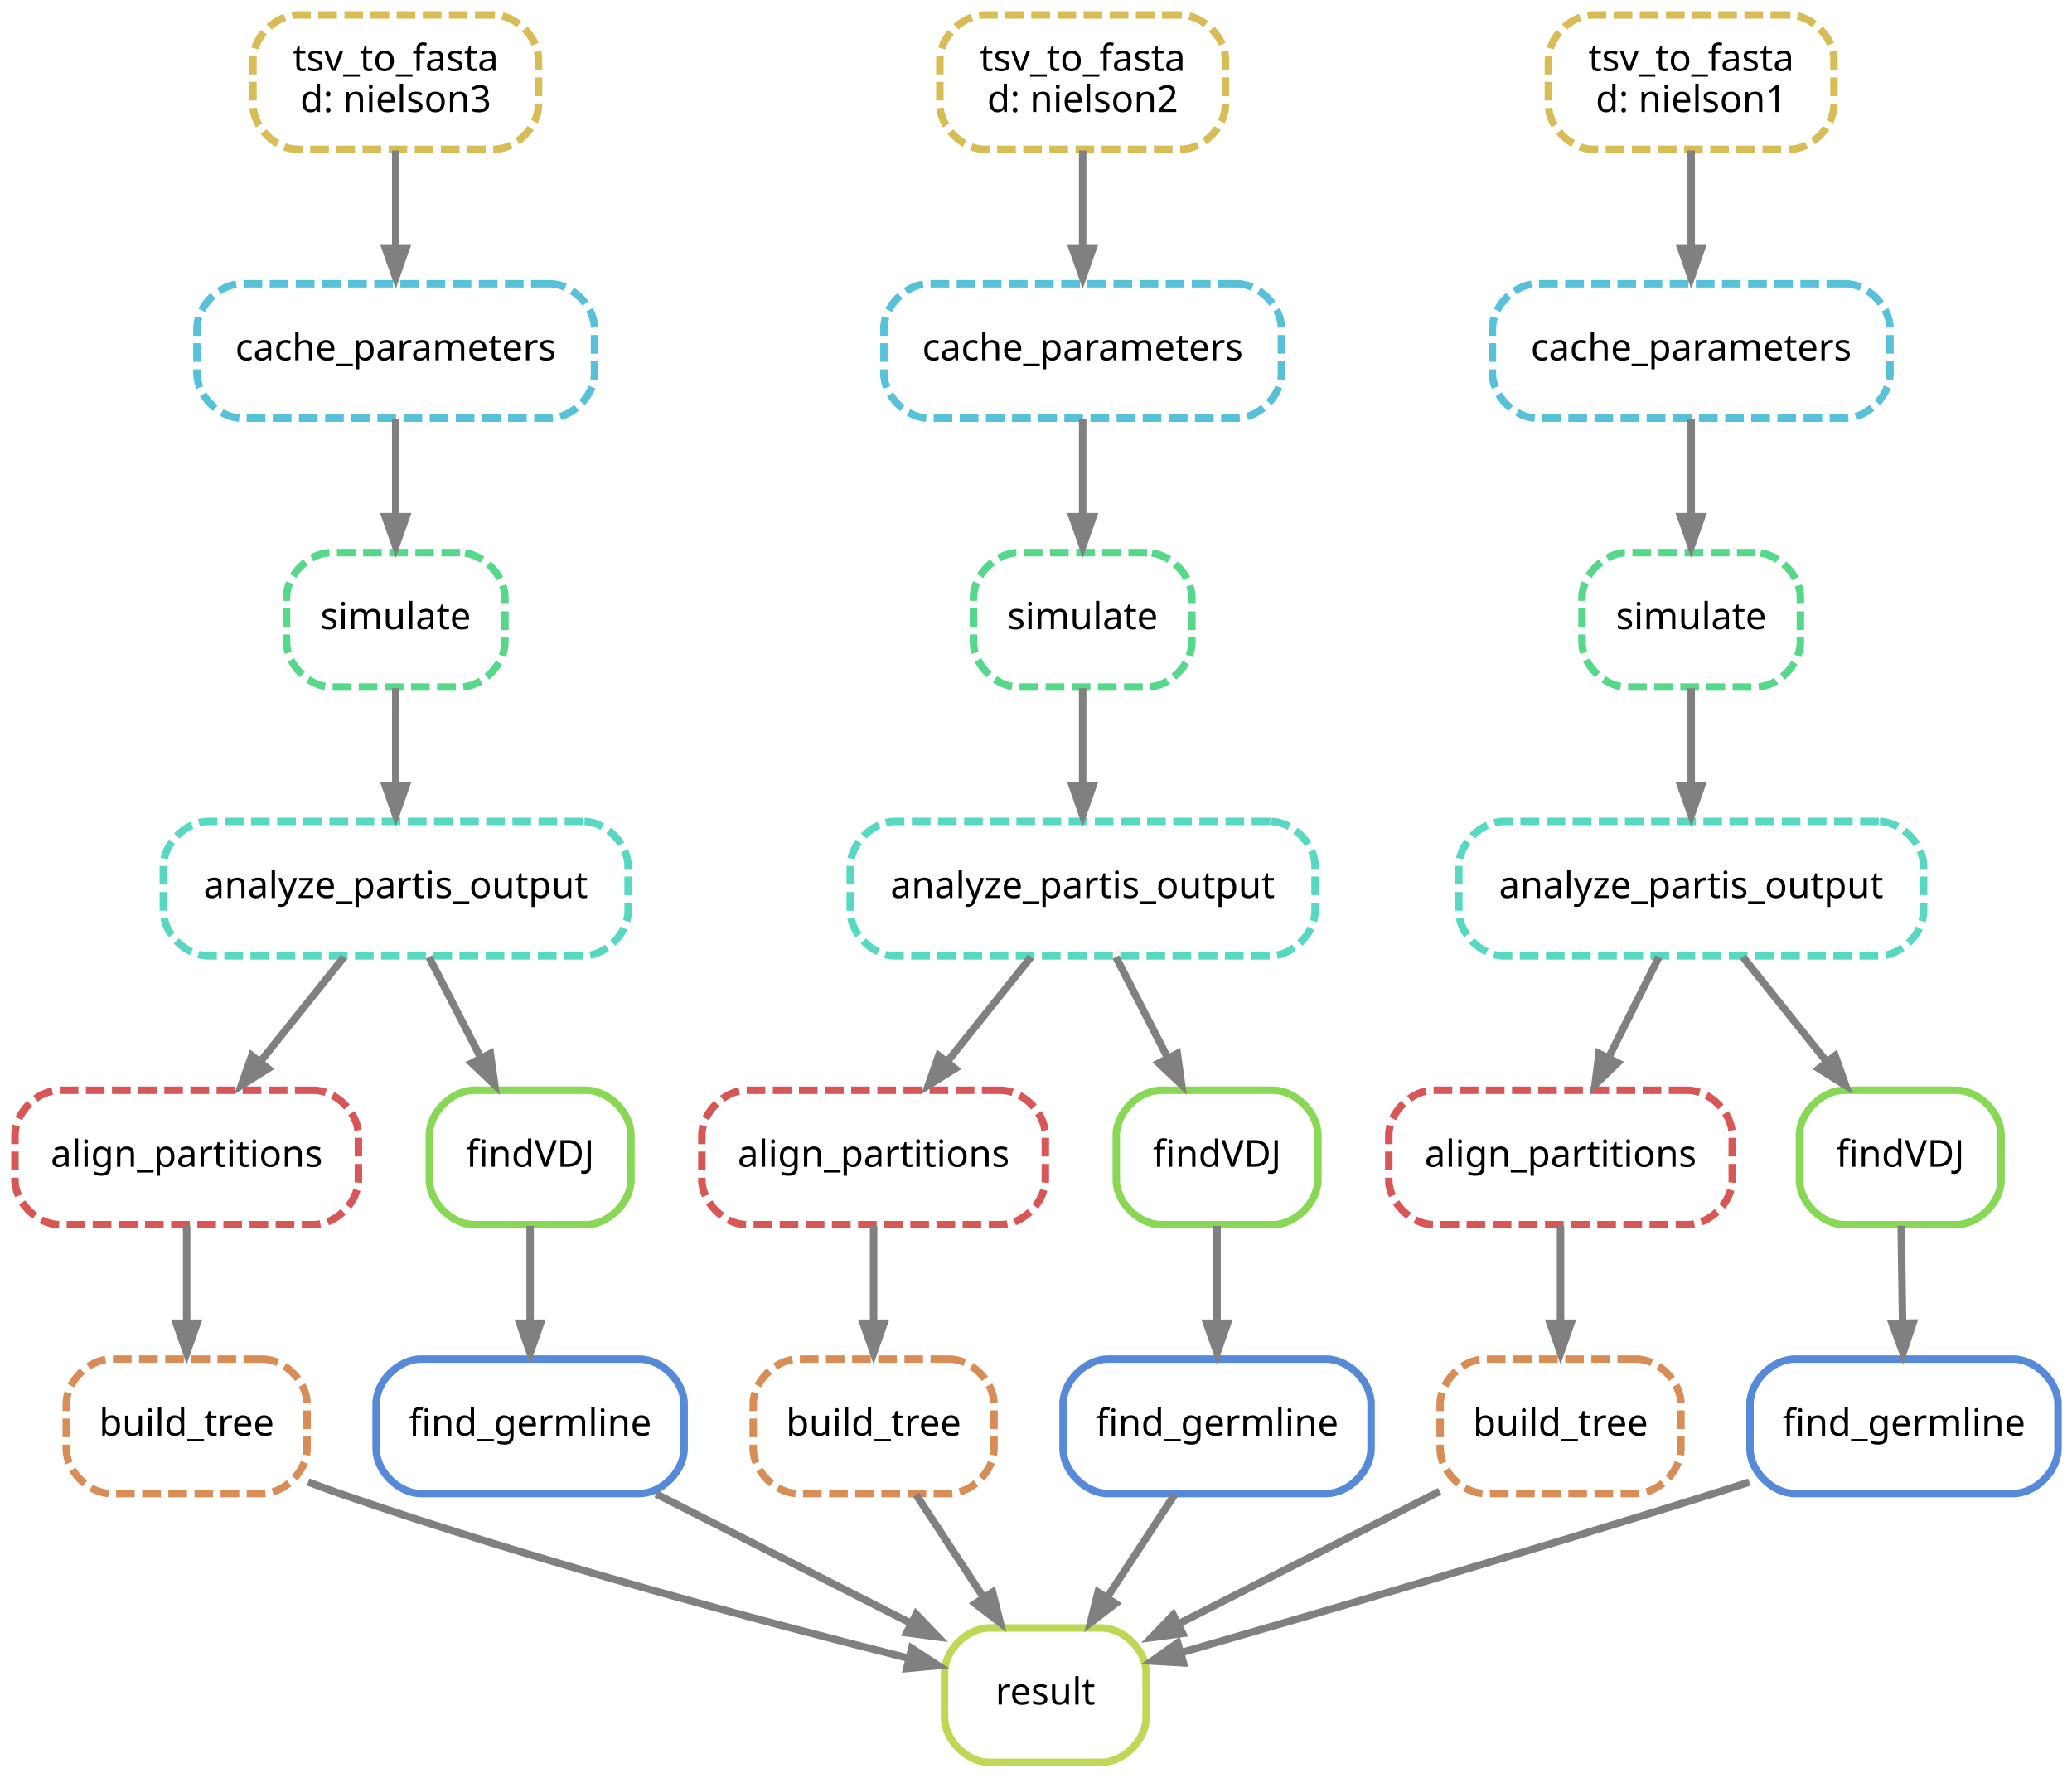
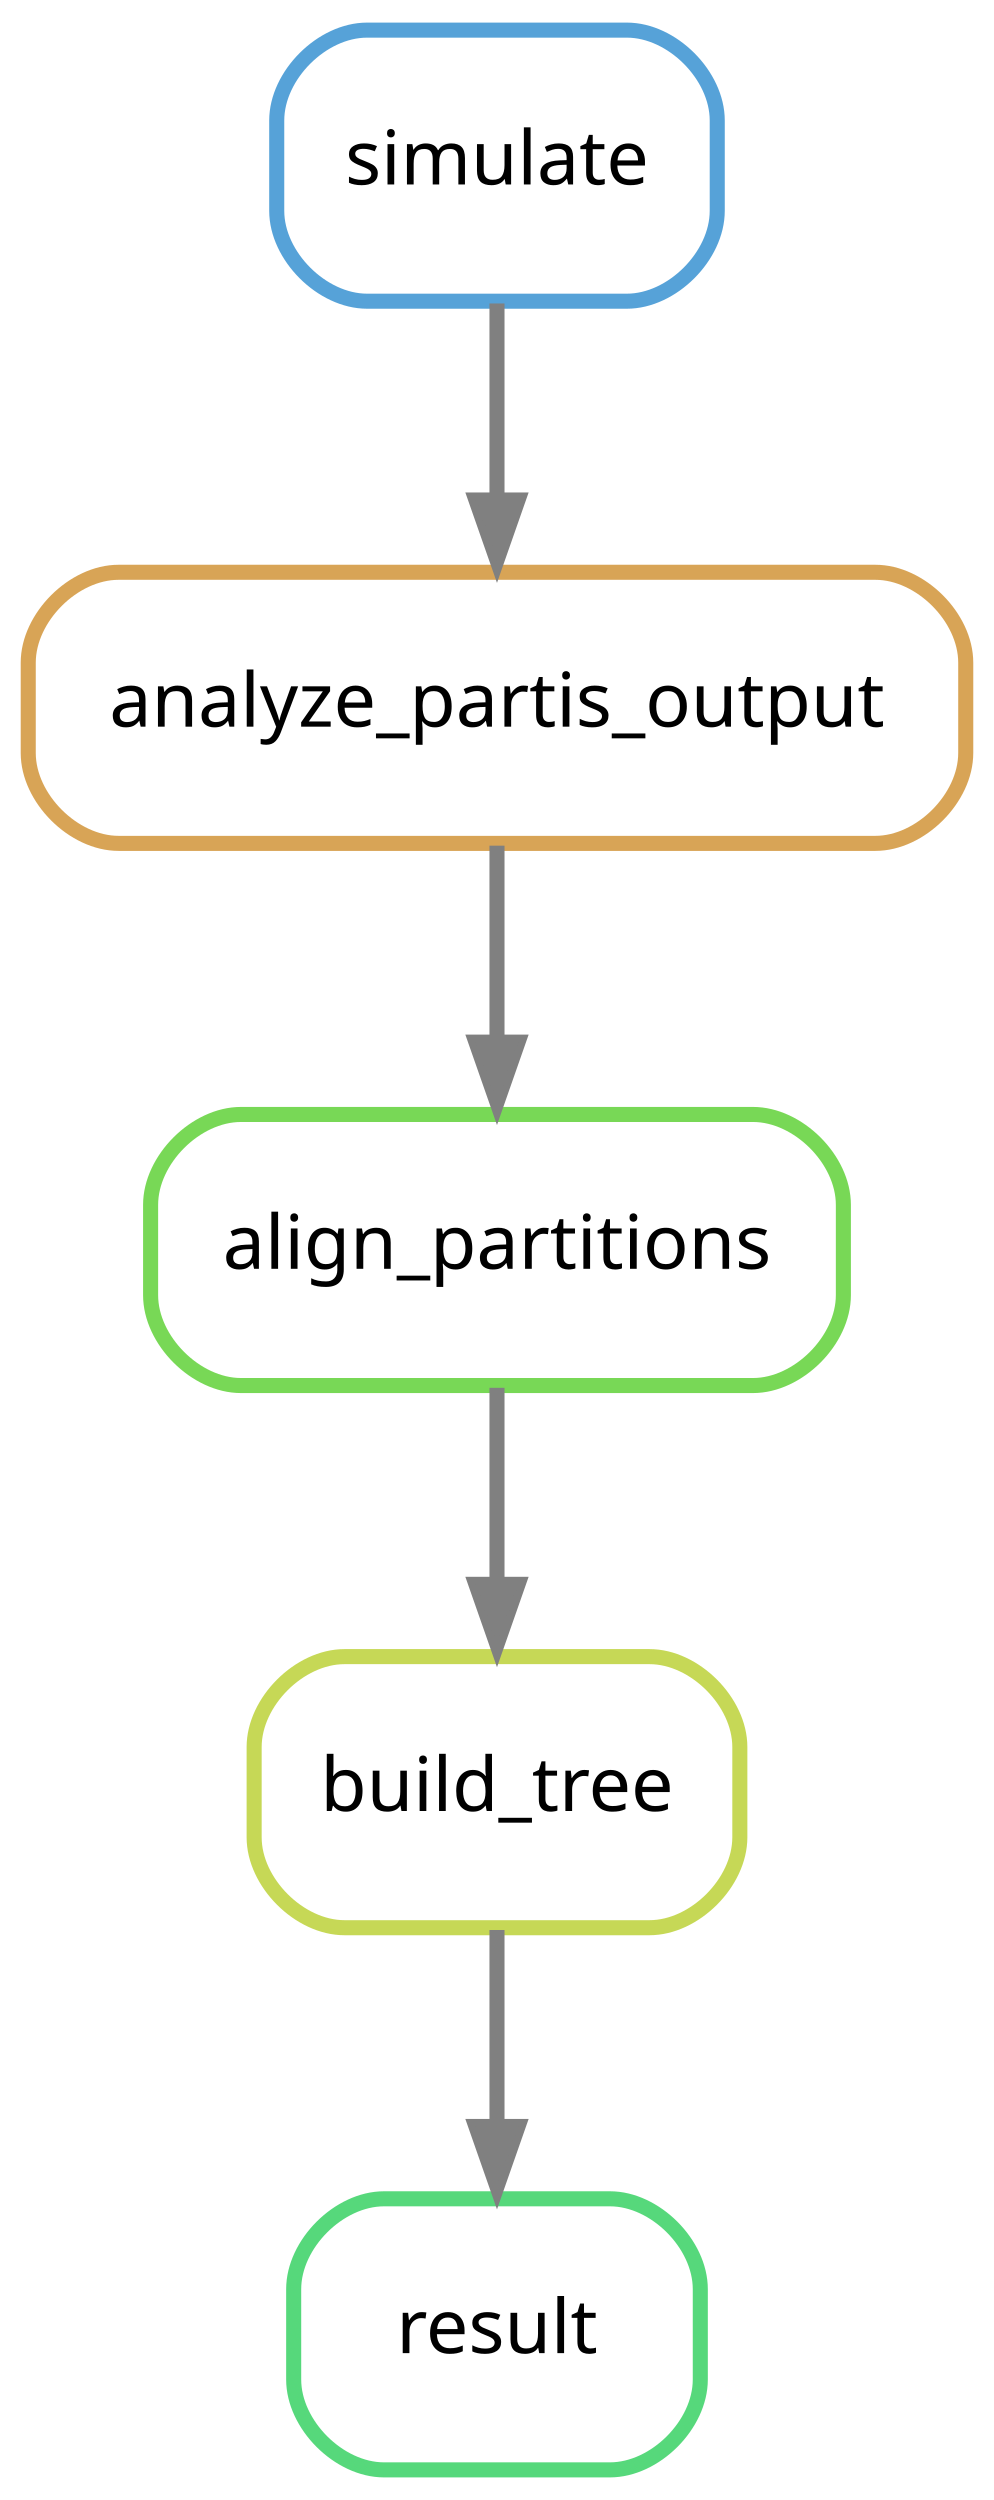
- <svg xmlns="http://www.w3.org/2000/svg" width="555pt" height="476pt" viewBox="0.00 0.00 555.00 476.00">
-   <g id="graph0" class="graph" transform="scale(1 1) rotate(0) translate(4 472)">
-     <polygon fill="white" stroke="white" points="-4,5 -4,-472 552,-472 552,5 -4,5" />
+ <svg xmlns="http://www.w3.org/2000/svg" width="132pt" height="332pt" viewBox="0.00 0.00 132.00 332.00">
+   <g id="graph0" class="graph" transform="scale(1 1) rotate(0) translate(4 328)">
+     <polygon fill="white" stroke="white" points="-4,5 -4,-328 129,-328 129,5 -4,5" />
    <g id="node1" class="node">
-       <path fill="none" stroke="#bed856" stroke-width="2" d="M291,-36C291,-36 261,-36 261,-36 255,-36 249,-30 249,-24 249,-24 249,-12 249,-12 249,-6 255,-0 261,-0 261,-0 291,-0 291,-0 297,-0 303,-6 303,-12 303,-12 303,-24 303,-24 303,-30 297,-36 291,-36" />
-       <text text-anchor="middle" x="276" y="-15.5" font-family="sans" font-size="10.00">result</text>
+       <path fill="none" stroke="#56d87b" stroke-width="2" d="M77,-36C77,-36 47,-36 47,-36 41,-36 35,-30 35,-24 35,-24 35,-12 35,-12 35,-6 41,-0 47,-0 47,-0 77,-0 77,-0 83,-0 89,-6 89,-12 89,-12 89,-24 89,-24 89,-30 83,-36 77,-36" />
+       <text text-anchor="middle" x="62" y="-15.5" font-family="sans" font-size="10.00">result</text>
    </g>
    <g id="node2" class="node">
-       <path fill="none" stroke="#d88d56" stroke-width="2" stroke-dasharray="5,2" d="M66.25,-108C66.25,-108 25.75,-108 25.75,-108 19.75,-108 13.75,-102 13.75,-96 13.75,-96 13.75,-84 13.75,-84 13.75,-78 19.75,-72 25.75,-72 25.75,-72 66.25,-72 66.25,-72 72.25,-72 78.25,-78 78.25,-84 78.25,-84 78.25,-96 78.25,-96 78.25,-102 72.25,-108 66.25,-108" />
-       <text text-anchor="middle" x="46" y="-87.5" font-family="sans" font-size="10.00">build_tree</text>
+       <path fill="none" stroke="#c6d856" stroke-width="2" d="M82.25,-108C82.25,-108 41.75,-108 41.75,-108 35.75,-108 29.75,-102 29.75,-96 29.75,-96 29.75,-84 29.75,-84 29.75,-78 35.75,-72 41.75,-72 41.75,-72 82.25,-72 82.25,-72 88.25,-72 94.25,-78 94.25,-84 94.25,-84 94.25,-96 94.25,-96 94.25,-102 88.25,-108 82.25,-108" />
+       <text text-anchor="middle" x="62" y="-87.5" font-family="sans" font-size="10.00">build_tree</text>
    </g>
    <g id="edge1" class="edge">
-       <path fill="none" stroke="grey" stroke-width="2" d="M78.538,-75.096C81.384,-74.006 84.233,-72.958 87,-72 139.029,-53.991 200.664,-37.603 239.057,-27.964" />
-       <polygon fill="grey" stroke="grey" points="239.912,-31.358 248.77,-25.545 238.22,-24.565 239.912,-31.358" />
+       <path fill="none" stroke="grey" stroke-width="2" d="M62,-71.697C62,-63.983 62,-54.712 62,-46.112" />
+       <polygon fill="grey" stroke="grey" points="65.5,-46.104 62,-36.104 58.5,-46.104 65.5,-46.104" />
    </g>
    <g id="node3" class="node">
-       <path fill="none" stroke="#d85656" stroke-width="2" stroke-dasharray="5,2" d="M80,-180C80,-180 12,-180 12,-180 6,-180 0,-174 0,-168 0,-168 0,-156 0,-156 0,-150 6,-144 12,-144 12,-144 80,-144 80,-144 86,-144 92,-150 92,-156 92,-156 92,-168 92,-168 92,-174 86,-180 80,-180" />
-       <text text-anchor="middle" x="46" y="-159.5" font-family="sans" font-size="10.00">align_partitions</text>
+       <path fill="none" stroke="#78d856" stroke-width="2" d="M96,-180C96,-180 28,-180 28,-180 22,-180 16,-174 16,-168 16,-168 16,-156 16,-156 16,-150 22,-144 28,-144 28,-144 96,-144 96,-144 102,-144 108,-150 108,-156 108,-156 108,-168 108,-168 108,-174 102,-180 96,-180" />
+       <text text-anchor="middle" x="62" y="-159.5" font-family="sans" font-size="10.00">align_partitions</text>
    </g>
-     <g id="edge7" class="edge">
-       <path fill="none" stroke="grey" stroke-width="2" d="M46,-143.697C46,-135.983 46,-126.712 46,-118.112" />
-       <polygon fill="grey" stroke="grey" points="49.5,-118.104 46,-108.104 42.5,-118.104 49.5,-118.104" />
+     <g id="edge2" class="edge">
+       <path fill="none" stroke="grey" stroke-width="2" d="M62,-143.697C62,-135.983 62,-126.712 62,-118.112" />
+       <polygon fill="grey" stroke="grey" points="65.5,-118.104 62,-108.104 58.5,-118.104 65.5,-118.104" />
    </g>
    <g id="node4" class="node">
-       <path fill="none" stroke="#56d8c1" stroke-width="2" stroke-dasharray="5,2" d="M152.25,-252C152.25,-252 51.75,-252 51.75,-252 45.75,-252 39.75,-246 39.75,-240 39.75,-240 39.75,-228 39.75,-228 39.75,-222 45.75,-216 51.75,-216 51.75,-216 152.25,-216 152.25,-216 158.25,-216 164.25,-222 164.25,-228 164.25,-228 164.25,-240 164.25,-240 164.25,-246 158.25,-252 152.25,-252" />
-       <text text-anchor="middle" x="102" y="-231.5" font-family="sans" font-size="10.00">analyze_partis_output</text>
+       <path fill="none" stroke="#d8a456" stroke-width="2" d="M112.25,-252C112.25,-252 11.75,-252 11.75,-252 5.75,-252 -0.25,-246 -0.25,-240 -0.25,-240 -0.25,-228 -0.25,-228 -0.25,-222 5.75,-216 11.75,-216 11.75,-216 112.25,-216 112.25,-216 118.25,-216 124.25,-222 124.25,-228 124.25,-228 124.25,-240 124.25,-240 124.25,-246 118.25,-252 112.25,-252" />
+       <text text-anchor="middle" x="62" y="-231.5" font-family="sans" font-size="10.00">analyze_partis_output</text>
    </g>
-     <g id="edge8" class="edge">
-       <path fill="none" stroke="grey" stroke-width="2" d="M88.157,-215.697C81.511,-207.389 73.422,-197.277 66.113,-188.141" />
-       <polygon fill="grey" stroke="grey" points="68.663,-185.727 59.684,-180.104 63.197,-190.099 68.663,-185.727" />
-     </g>
-     <g id="node21" class="node">
-       <path fill="none" stroke="#88d856" stroke-width="2" d="M153,-180C153,-180 123,-180 123,-180 117,-180 111,-174 111,-168 111,-168 111,-156 111,-156 111,-150 117,-144 123,-144 123,-144 153,-144 153,-144 159,-144 165,-150 165,-156 165,-156 165,-168 165,-168 165,-174 159,-180 153,-180" />
-       <text text-anchor="middle" x="138" y="-159.5" font-family="sans" font-size="10.00">findVDJ</text>
-     </g>
-     <g id="edge23" class="edge">
-       <path fill="none" stroke="grey" stroke-width="2" d="M110.899,-215.697C114.997,-207.728 119.949,-198.1 124.493,-189.264" />
-       <polygon fill="grey" stroke="grey" points="127.742,-190.598 129.203,-180.104 121.517,-187.396 127.742,-190.598" />
+     <g id="edge3" class="edge">
+       <path fill="none" stroke="grey" stroke-width="2" d="M62,-215.697C62,-207.983 62,-198.712 62,-190.112" />
+       <polygon fill="grey" stroke="grey" points="65.5,-190.104 62,-180.104 58.5,-190.104 65.5,-190.104" />
    </g>
    <g id="node5" class="node">
-       <path fill="none" stroke="#56d88a" stroke-width="2" stroke-dasharray="5,2" d="M119.25,-324C119.25,-324 84.75,-324 84.75,-324 78.75,-324 72.75,-318 72.75,-312 72.75,-312 72.75,-300 72.75,-300 72.75,-294 78.75,-288 84.75,-288 84.75,-288 119.25,-288 119.25,-288 125.25,-288 131.25,-294 131.25,-300 131.25,-300 131.25,-312 131.25,-312 131.25,-318 125.25,-324 119.25,-324" />
-       <text text-anchor="middle" x="102" y="-303.5" font-family="sans" font-size="10.00">simulate</text>
-     </g>
-     <g id="edge9" class="edge">
-       <path fill="none" stroke="grey" stroke-width="2" d="M102,-287.697C102,-279.983 102,-270.712 102,-262.112" />
-       <polygon fill="grey" stroke="grey" points="105.5,-262.104 102,-252.104 98.5,-262.104 105.5,-262.104" />
-     </g>
-     <g id="node6" class="node">
-       <path fill="none" stroke="#56c1d8" stroke-width="2" stroke-dasharray="5,2" d="M143.25,-396C143.25,-396 60.75,-396 60.75,-396 54.75,-396 48.75,-390 48.75,-384 48.75,-384 48.75,-372 48.75,-372 48.75,-366 54.75,-360 60.75,-360 60.75,-360 143.25,-360 143.25,-360 149.25,-360 155.25,-366 155.25,-372 155.25,-372 155.25,-384 155.25,-384 155.25,-390 149.25,-396 143.25,-396" />
-       <text text-anchor="middle" x="102" y="-375.5" font-family="sans" font-size="10.00">cache_parameters</text>
-     </g>
-     <g id="edge10" class="edge">
-       <path fill="none" stroke="grey" stroke-width="2" d="M102,-359.697C102,-351.983 102,-342.712 102,-334.112" />
-       <polygon fill="grey" stroke="grey" points="105.5,-334.104 102,-324.104 98.5,-334.104 105.5,-334.104" />
-     </g>
-     <g id="node7" class="node">
-       <path fill="none" stroke="#d8bc56" stroke-width="2" stroke-dasharray="5,2" d="M128.25,-468C128.25,-468 75.75,-468 75.75,-468 69.75,-468 63.75,-462 63.75,-456 63.75,-456 63.75,-444 63.75,-444 63.75,-438 69.75,-432 75.75,-432 75.75,-432 128.25,-432 128.25,-432 134.25,-432 140.25,-438 140.25,-444 140.25,-444 140.25,-456 140.25,-456 140.25,-462 134.25,-468 128.25,-468" />
-       <text text-anchor="middle" x="102" y="-453" font-family="sans" font-size="10.00">tsv_to_fasta</text>
-       <text text-anchor="middle" x="102" y="-442" font-family="sans" font-size="10.00">d: nielson3</text>
-     </g>
-     <g id="edge11" class="edge">
-       <path fill="none" stroke="grey" stroke-width="2" d="M102,-431.697C102,-423.983 102,-414.712 102,-406.112" />
-       <polygon fill="grey" stroke="grey" points="105.5,-406.104 102,-396.104 98.5,-406.104 105.5,-406.104" />
-     </g>
-     <g id="node8" class="node">
-       <path fill="none" stroke="#d88d56" stroke-width="2" stroke-dasharray="5,2" d="M250.25,-108C250.25,-108 209.75,-108 209.75,-108 203.75,-108 197.75,-102 197.75,-96 197.75,-96 197.75,-84 197.75,-84 197.75,-78 203.75,-72 209.75,-72 209.75,-72 250.25,-72 250.25,-72 256.25,-72 262.25,-78 262.25,-84 262.25,-84 262.25,-96 262.25,-96 262.25,-102 256.25,-108 250.25,-108" />
-       <text text-anchor="middle" x="230" y="-87.5" font-family="sans" font-size="10.00">build_tree</text>
-     </g>
-     <g id="edge2" class="edge">
-       <path fill="none" stroke="grey" stroke-width="2" d="M241.371,-71.697C246.718,-63.559 253.204,-53.689 259.111,-44.701" />
-       <polygon fill="grey" stroke="grey" points="262.193,-46.383 264.76,-36.104 256.343,-42.539 262.193,-46.383" />
-     </g>
-     <g id="node9" class="node">
-       <path fill="none" stroke="#d85656" stroke-width="2" stroke-dasharray="5,2" d="M264,-180C264,-180 196,-180 196,-180 190,-180 184,-174 184,-168 184,-168 184,-156 184,-156 184,-150 190,-144 196,-144 196,-144 264,-144 264,-144 270,-144 276,-150 276,-156 276,-156 276,-168 276,-168 276,-174 270,-180 264,-180" />
-       <text text-anchor="middle" x="230" y="-159.5" font-family="sans" font-size="10.00">align_partitions</text>
-     </g>
-     <g id="edge12" class="edge">
-       <path fill="none" stroke="grey" stroke-width="2" d="M230,-143.697C230,-135.983 230,-126.712 230,-118.112" />
-       <polygon fill="grey" stroke="grey" points="233.5,-118.104 230,-108.104 226.5,-118.104 233.5,-118.104" />
-     </g>
-     <g id="node10" class="node">
-       <path fill="none" stroke="#56d8c1" stroke-width="2" stroke-dasharray="5,2" d="M336.25,-252C336.25,-252 235.75,-252 235.75,-252 229.75,-252 223.75,-246 223.75,-240 223.75,-240 223.75,-228 223.75,-228 223.75,-222 229.75,-216 235.75,-216 235.75,-216 336.25,-216 336.25,-216 342.25,-216 348.25,-222 348.25,-228 348.25,-228 348.25,-240 348.25,-240 348.25,-246 342.25,-252 336.25,-252" />
-       <text text-anchor="middle" x="286" y="-231.5" font-family="sans" font-size="10.00">analyze_partis_output</text>
-     </g>
-     <g id="edge13" class="edge">
-       <path fill="none" stroke="grey" stroke-width="2" d="M272.157,-215.697C265.511,-207.389 257.422,-197.277 250.113,-188.141" />
-       <polygon fill="grey" stroke="grey" points="252.664,-185.727 243.683,-180.104 247.197,-190.099 252.664,-185.727" />
-     </g>
-     <g id="node23" class="node">
-       <path fill="none" stroke="#88d856" stroke-width="2" d="M337,-180C337,-180 307,-180 307,-180 301,-180 295,-174 295,-168 295,-168 295,-156 295,-156 295,-150 301,-144 307,-144 307,-144 337,-144 337,-144 343,-144 349,-150 349,-156 349,-156 349,-168 349,-168 349,-174 343,-180 337,-180" />
-       <text text-anchor="middle" x="322" y="-159.5" font-family="sans" font-size="10.00">findVDJ</text>
-     </g>
-     <g id="edge25" class="edge">
-       <path fill="none" stroke="grey" stroke-width="2" d="M294.899,-215.697C298.997,-207.728 303.949,-198.1 308.493,-189.264" />
-       <polygon fill="grey" stroke="grey" points="311.742,-190.598 313.203,-180.104 305.517,-187.396 311.742,-190.598" />
-     </g>
-     <g id="node11" class="node">
-       <path fill="none" stroke="#56d88a" stroke-width="2" stroke-dasharray="5,2" d="M303.25,-324C303.25,-324 268.75,-324 268.75,-324 262.75,-324 256.75,-318 256.75,-312 256.75,-312 256.75,-300 256.75,-300 256.75,-294 262.75,-288 268.75,-288 268.75,-288 303.25,-288 303.25,-288 309.25,-288 315.25,-294 315.25,-300 315.25,-300 315.25,-312 315.25,-312 315.25,-318 309.25,-324 303.25,-324" />
-       <text text-anchor="middle" x="286" y="-303.5" font-family="sans" font-size="10.00">simulate</text>
-     </g>
-     <g id="edge14" class="edge">
-       <path fill="none" stroke="grey" stroke-width="2" d="M286,-287.697C286,-279.983 286,-270.712 286,-262.112" />
-       <polygon fill="grey" stroke="grey" points="289.5,-262.104 286,-252.104 282.5,-262.104 289.5,-262.104" />
-     </g>
-     <g id="node12" class="node">
-       <path fill="none" stroke="#56c1d8" stroke-width="2" stroke-dasharray="5,2" d="M327.25,-396C327.25,-396 244.75,-396 244.75,-396 238.75,-396 232.75,-390 232.75,-384 232.75,-384 232.75,-372 232.75,-372 232.75,-366 238.75,-360 244.75,-360 244.75,-360 327.25,-360 327.25,-360 333.25,-360 339.25,-366 339.25,-372 339.25,-372 339.25,-384 339.25,-384 339.25,-390 333.25,-396 327.25,-396" />
-       <text text-anchor="middle" x="286" y="-375.5" font-family="sans" font-size="10.00">cache_parameters</text>
-     </g>
-     <g id="edge15" class="edge">
-       <path fill="none" stroke="grey" stroke-width="2" d="M286,-359.697C286,-351.983 286,-342.712 286,-334.112" />
-       <polygon fill="grey" stroke="grey" points="289.5,-334.104 286,-324.104 282.5,-334.104 289.5,-334.104" />
-     </g>
-     <g id="node13" class="node">
-       <path fill="none" stroke="#d8bc56" stroke-width="2" stroke-dasharray="5,2" d="M312.25,-468C312.25,-468 259.75,-468 259.75,-468 253.75,-468 247.75,-462 247.75,-456 247.75,-456 247.75,-444 247.75,-444 247.75,-438 253.75,-432 259.75,-432 259.75,-432 312.25,-432 312.25,-432 318.25,-432 324.25,-438 324.25,-444 324.25,-444 324.25,-456 324.25,-456 324.25,-462 318.25,-468 312.25,-468" />
-       <text text-anchor="middle" x="286" y="-453" font-family="sans" font-size="10.00">tsv_to_fasta</text>
-       <text text-anchor="middle" x="286" y="-442" font-family="sans" font-size="10.00">d: nielson2</text>
-     </g>
-     <g id="edge16" class="edge">
-       <path fill="none" stroke="grey" stroke-width="2" d="M286,-431.697C286,-423.983 286,-414.712 286,-406.112" />
-       <polygon fill="grey" stroke="grey" points="289.5,-406.104 286,-396.104 282.5,-406.104 289.5,-406.104" />
-     </g>
-     <g id="node14" class="node">
-       <path fill="none" stroke="#d88d56" stroke-width="2" stroke-dasharray="5,2" d="M434.25,-108C434.25,-108 393.75,-108 393.75,-108 387.75,-108 381.75,-102 381.75,-96 381.75,-96 381.75,-84 381.75,-84 381.75,-78 387.75,-72 393.75,-72 393.75,-72 434.25,-72 434.25,-72 440.25,-72 446.25,-78 446.25,-84 446.25,-84 446.25,-96 446.25,-96 446.25,-102 440.25,-108 434.25,-108" />
-       <text text-anchor="middle" x="414" y="-87.5" font-family="sans" font-size="10.00">build_tree</text>
-     </g>
-     <g id="edge3" class="edge">
-       <path fill="none" stroke="grey" stroke-width="2" d="M381.645,-72.588C360.826,-62.028 333.738,-48.287 312.203,-37.364" />
-       <polygon fill="grey" stroke="grey" points="313.547,-34.121 303.046,-32.719 310.381,-40.364 313.547,-34.121" />
-     </g>
-     <g id="node15" class="node">
-       <path fill="none" stroke="#d85656" stroke-width="2" stroke-dasharray="5,2" d="M448,-180C448,-180 380,-180 380,-180 374,-180 368,-174 368,-168 368,-168 368,-156 368,-156 368,-150 374,-144 380,-144 380,-144 448,-144 448,-144 454,-144 460,-150 460,-156 460,-156 460,-168 460,-168 460,-174 454,-180 448,-180" />
-       <text text-anchor="middle" x="414" y="-159.5" font-family="sans" font-size="10.00">align_partitions</text>
-     </g>
-     <g id="edge17" class="edge">
-       <path fill="none" stroke="grey" stroke-width="2" d="M414,-143.697C414,-135.983 414,-126.712 414,-118.112" />
-       <polygon fill="grey" stroke="grey" points="417.5,-118.104 414,-108.104 410.5,-118.104 417.5,-118.104" />
-     </g>
-     <g id="node16" class="node">
-       <path fill="none" stroke="#56d8c1" stroke-width="2" stroke-dasharray="5,2" d="M499.25,-252C499.25,-252 398.75,-252 398.75,-252 392.75,-252 386.75,-246 386.75,-240 386.75,-240 386.75,-228 386.75,-228 386.75,-222 392.75,-216 398.75,-216 398.75,-216 499.25,-216 499.25,-216 505.25,-216 511.25,-222 511.25,-228 511.25,-228 511.25,-240 511.25,-240 511.25,-246 505.25,-252 499.25,-252" />
-       <text text-anchor="middle" x="449" y="-231.5" font-family="sans" font-size="10.00">analyze_partis_output</text>
-     </g>
-     <g id="edge18" class="edge">
-       <path fill="none" stroke="grey" stroke-width="2" d="M440.348,-215.697C436.364,-207.728 431.55,-198.1 427.132,-189.264" />
-       <polygon fill="grey" stroke="grey" points="430.155,-187.483 422.552,-180.104 423.894,-190.614 430.155,-187.483" />
-     </g>
-     <g id="node25" class="node">
-       <path fill="none" stroke="#88d856" stroke-width="2" d="M520,-180C520,-180 490,-180 490,-180 484,-180 478,-174 478,-168 478,-168 478,-156 478,-156 478,-150 484,-144 490,-144 490,-144 520,-144 520,-144 526,-144 532,-150 532,-156 532,-156 532,-168 532,-168 532,-174 526,-180 520,-180" />
-       <text text-anchor="middle" x="505" y="-159.5" font-family="sans" font-size="10.00">findVDJ</text>
-     </g>
-     <g id="edge27" class="edge">
-       <path fill="none" stroke="grey" stroke-width="2" d="M462.843,-215.697C469.489,-207.389 477.578,-197.277 484.887,-188.141" />
-       <polygon fill="grey" stroke="grey" points="487.803,-190.099 491.317,-180.104 482.336,-185.727 487.803,-190.099" />
-     </g>
-     <g id="node17" class="node">
-       <path fill="none" stroke="#56d88a" stroke-width="2" stroke-dasharray="5,2" d="M466.25,-324C466.25,-324 431.75,-324 431.75,-324 425.75,-324 419.75,-318 419.75,-312 419.75,-312 419.75,-300 419.75,-300 419.75,-294 425.75,-288 431.75,-288 431.75,-288 466.25,-288 466.25,-288 472.25,-288 478.25,-294 478.25,-300 478.25,-300 478.25,-312 478.25,-312 478.25,-318 472.25,-324 466.25,-324" />
-       <text text-anchor="middle" x="449" y="-303.5" font-family="sans" font-size="10.00">simulate</text>
-     </g>
-     <g id="edge19" class="edge">
-       <path fill="none" stroke="grey" stroke-width="2" d="M449,-287.697C449,-279.983 449,-270.712 449,-262.112" />
-       <polygon fill="grey" stroke="grey" points="452.5,-262.104 449,-252.104 445.5,-262.104 452.5,-262.104" />
-     </g>
-     <g id="node18" class="node">
-       <path fill="none" stroke="#56c1d8" stroke-width="2" stroke-dasharray="5,2" d="M490.25,-396C490.25,-396 407.75,-396 407.75,-396 401.75,-396 395.75,-390 395.75,-384 395.75,-384 395.75,-372 395.75,-372 395.75,-366 401.75,-360 407.75,-360 407.75,-360 490.25,-360 490.25,-360 496.25,-360 502.25,-366 502.25,-372 502.25,-372 502.25,-384 502.25,-384 502.25,-390 496.25,-396 490.25,-396" />
-       <text text-anchor="middle" x="449" y="-375.5" font-family="sans" font-size="10.00">cache_parameters</text>
-     </g>
-     <g id="edge20" class="edge">
-       <path fill="none" stroke="grey" stroke-width="2" d="M449,-359.697C449,-351.983 449,-342.712 449,-334.112" />
-       <polygon fill="grey" stroke="grey" points="452.5,-334.104 449,-324.104 445.5,-334.104 452.5,-334.104" />
-     </g>
-     <g id="node19" class="node">
-       <path fill="none" stroke="#d8bc56" stroke-width="2" stroke-dasharray="5,2" d="M475.25,-468C475.25,-468 422.75,-468 422.75,-468 416.75,-468 410.75,-462 410.75,-456 410.75,-456 410.75,-444 410.75,-444 410.75,-438 416.75,-432 422.75,-432 422.75,-432 475.25,-432 475.25,-432 481.25,-432 487.25,-438 487.25,-444 487.25,-444 487.25,-456 487.25,-456 487.25,-462 481.25,-468 475.25,-468" />
-       <text text-anchor="middle" x="449" y="-453" font-family="sans" font-size="10.00">tsv_to_fasta</text>
-       <text text-anchor="middle" x="449" y="-442" font-family="sans" font-size="10.00">d: nielson1</text>
-     </g>
-     <g id="edge21" class="edge">
-       <path fill="none" stroke="grey" stroke-width="2" d="M449,-431.697C449,-423.983 449,-414.712 449,-406.112" />
-       <polygon fill="grey" stroke="grey" points="452.5,-406.104 449,-396.104 445.5,-406.104 452.5,-406.104" />
-     </g>
-     <g id="node20" class="node">
-       <path fill="none" stroke="#568ad8" stroke-width="2" d="M167.25,-108C167.25,-108 108.75,-108 108.75,-108 102.75,-108 96.75,-102 96.75,-96 96.75,-96 96.75,-84 96.75,-84 96.75,-78 102.75,-72 108.75,-72 108.75,-72 167.25,-72 167.25,-72 173.25,-72 179.25,-78 179.25,-84 179.25,-84 179.25,-96 179.25,-96 179.25,-102 173.25,-108 167.25,-108" />
-       <text text-anchor="middle" x="138" y="-87.5" font-family="sans" font-size="10.00">find_germline</text>
+       <path fill="none" stroke="#56a2d8" stroke-width="2" d="M79.25,-324C79.25,-324 44.75,-324 44.75,-324 38.75,-324 32.75,-318 32.75,-312 32.75,-312 32.75,-300 32.75,-300 32.75,-294 38.75,-288 44.75,-288 44.75,-288 79.25,-288 79.25,-288 85.25,-288 91.25,-294 91.25,-300 91.25,-300 91.25,-312 91.25,-312 91.25,-318 85.25,-324 79.25,-324" />
+       <text text-anchor="middle" x="62" y="-303.5" font-family="sans" font-size="10.00">simulate</text>
    </g>
    <g id="edge4" class="edge">
-       <path fill="none" stroke="grey" stroke-width="2" d="M171.759,-71.876C192.333,-61.44 218.622,-48.105 239.652,-37.438" />
-       <polygon fill="grey" stroke="grey" points="241.272,-40.54 248.607,-32.895 238.105,-34.297 241.272,-40.54" />
-     </g>
-     <g id="edge22" class="edge">
-       <path fill="none" stroke="grey" stroke-width="2" d="M138,-143.697C138,-135.983 138,-126.712 138,-118.112" />
-       <polygon fill="grey" stroke="grey" points="141.5,-118.104 138,-108.104 134.5,-118.104 141.5,-118.104" />
-     </g>
-     <g id="node22" class="node">
-       <path fill="none" stroke="#568ad8" stroke-width="2" d="M351.25,-108C351.25,-108 292.75,-108 292.75,-108 286.75,-108 280.75,-102 280.75,-96 280.75,-96 280.75,-84 280.75,-84 280.75,-78 286.75,-72 292.75,-72 292.75,-72 351.25,-72 351.25,-72 357.25,-72 363.25,-78 363.25,-84 363.25,-84 363.25,-96 363.25,-96 363.25,-102 357.25,-108 351.25,-108" />
-       <text text-anchor="middle" x="322" y="-87.5" font-family="sans" font-size="10.00">find_germline</text>
-     </g>
-     <g id="edge5" class="edge">
-       <path fill="none" stroke="grey" stroke-width="2" d="M310.629,-71.697C305.282,-63.559 298.796,-53.689 292.889,-44.701" />
-       <polygon fill="grey" stroke="grey" points="295.657,-42.539 287.24,-36.104 289.807,-46.383 295.657,-42.539" />
-     </g>
-     <g id="edge24" class="edge">
-       <path fill="none" stroke="grey" stroke-width="2" d="M322,-143.697C322,-135.983 322,-126.712 322,-118.112" />
-       <polygon fill="grey" stroke="grey" points="325.5,-118.104 322,-108.104 318.5,-118.104 325.5,-118.104" />
-     </g>
-     <g id="node24" class="node">
-       <path fill="none" stroke="#568ad8" stroke-width="2" d="M535.25,-108C535.25,-108 476.75,-108 476.75,-108 470.75,-108 464.75,-102 464.75,-96 464.75,-96 464.75,-84 464.75,-84 464.75,-78 470.75,-72 476.75,-72 476.75,-72 535.25,-72 535.25,-72 541.25,-72 547.25,-78 547.25,-84 547.25,-84 547.25,-96 547.25,-96 547.25,-102 541.25,-108 535.25,-108" />
-       <text text-anchor="middle" x="506" y="-87.5" font-family="sans" font-size="10.00">find_germline</text>
-     </g>
-     <g id="edge6" class="edge">
-       <path fill="none" stroke="grey" stroke-width="2" d="M464.566,-75.058C461.333,-74.01 458.116,-72.98 455,-72 405.97,-56.575 348.993,-39.921 312.731,-29.481" />
-       <polygon fill="grey" stroke="grey" points="313.654,-26.105 303.076,-26.707 311.721,-32.833 313.654,-26.105" />
-     </g>
-     <g id="edge26" class="edge">
-       <path fill="none" stroke="grey" stroke-width="2" d="M505.247,-143.697C505.357,-135.983 505.49,-126.712 505.613,-118.112" />
-       <polygon fill="grey" stroke="grey" points="509.112,-118.153 505.756,-108.104 502.113,-118.053 509.112,-118.153" />
+       <path fill="none" stroke="grey" stroke-width="2" d="M62,-287.697C62,-279.983 62,-270.712 62,-262.112" />
+       <polygon fill="grey" stroke="grey" points="65.5,-262.104 62,-252.104 58.5,-262.104 65.5,-262.104" />
    </g>
  </g>
</svg>
